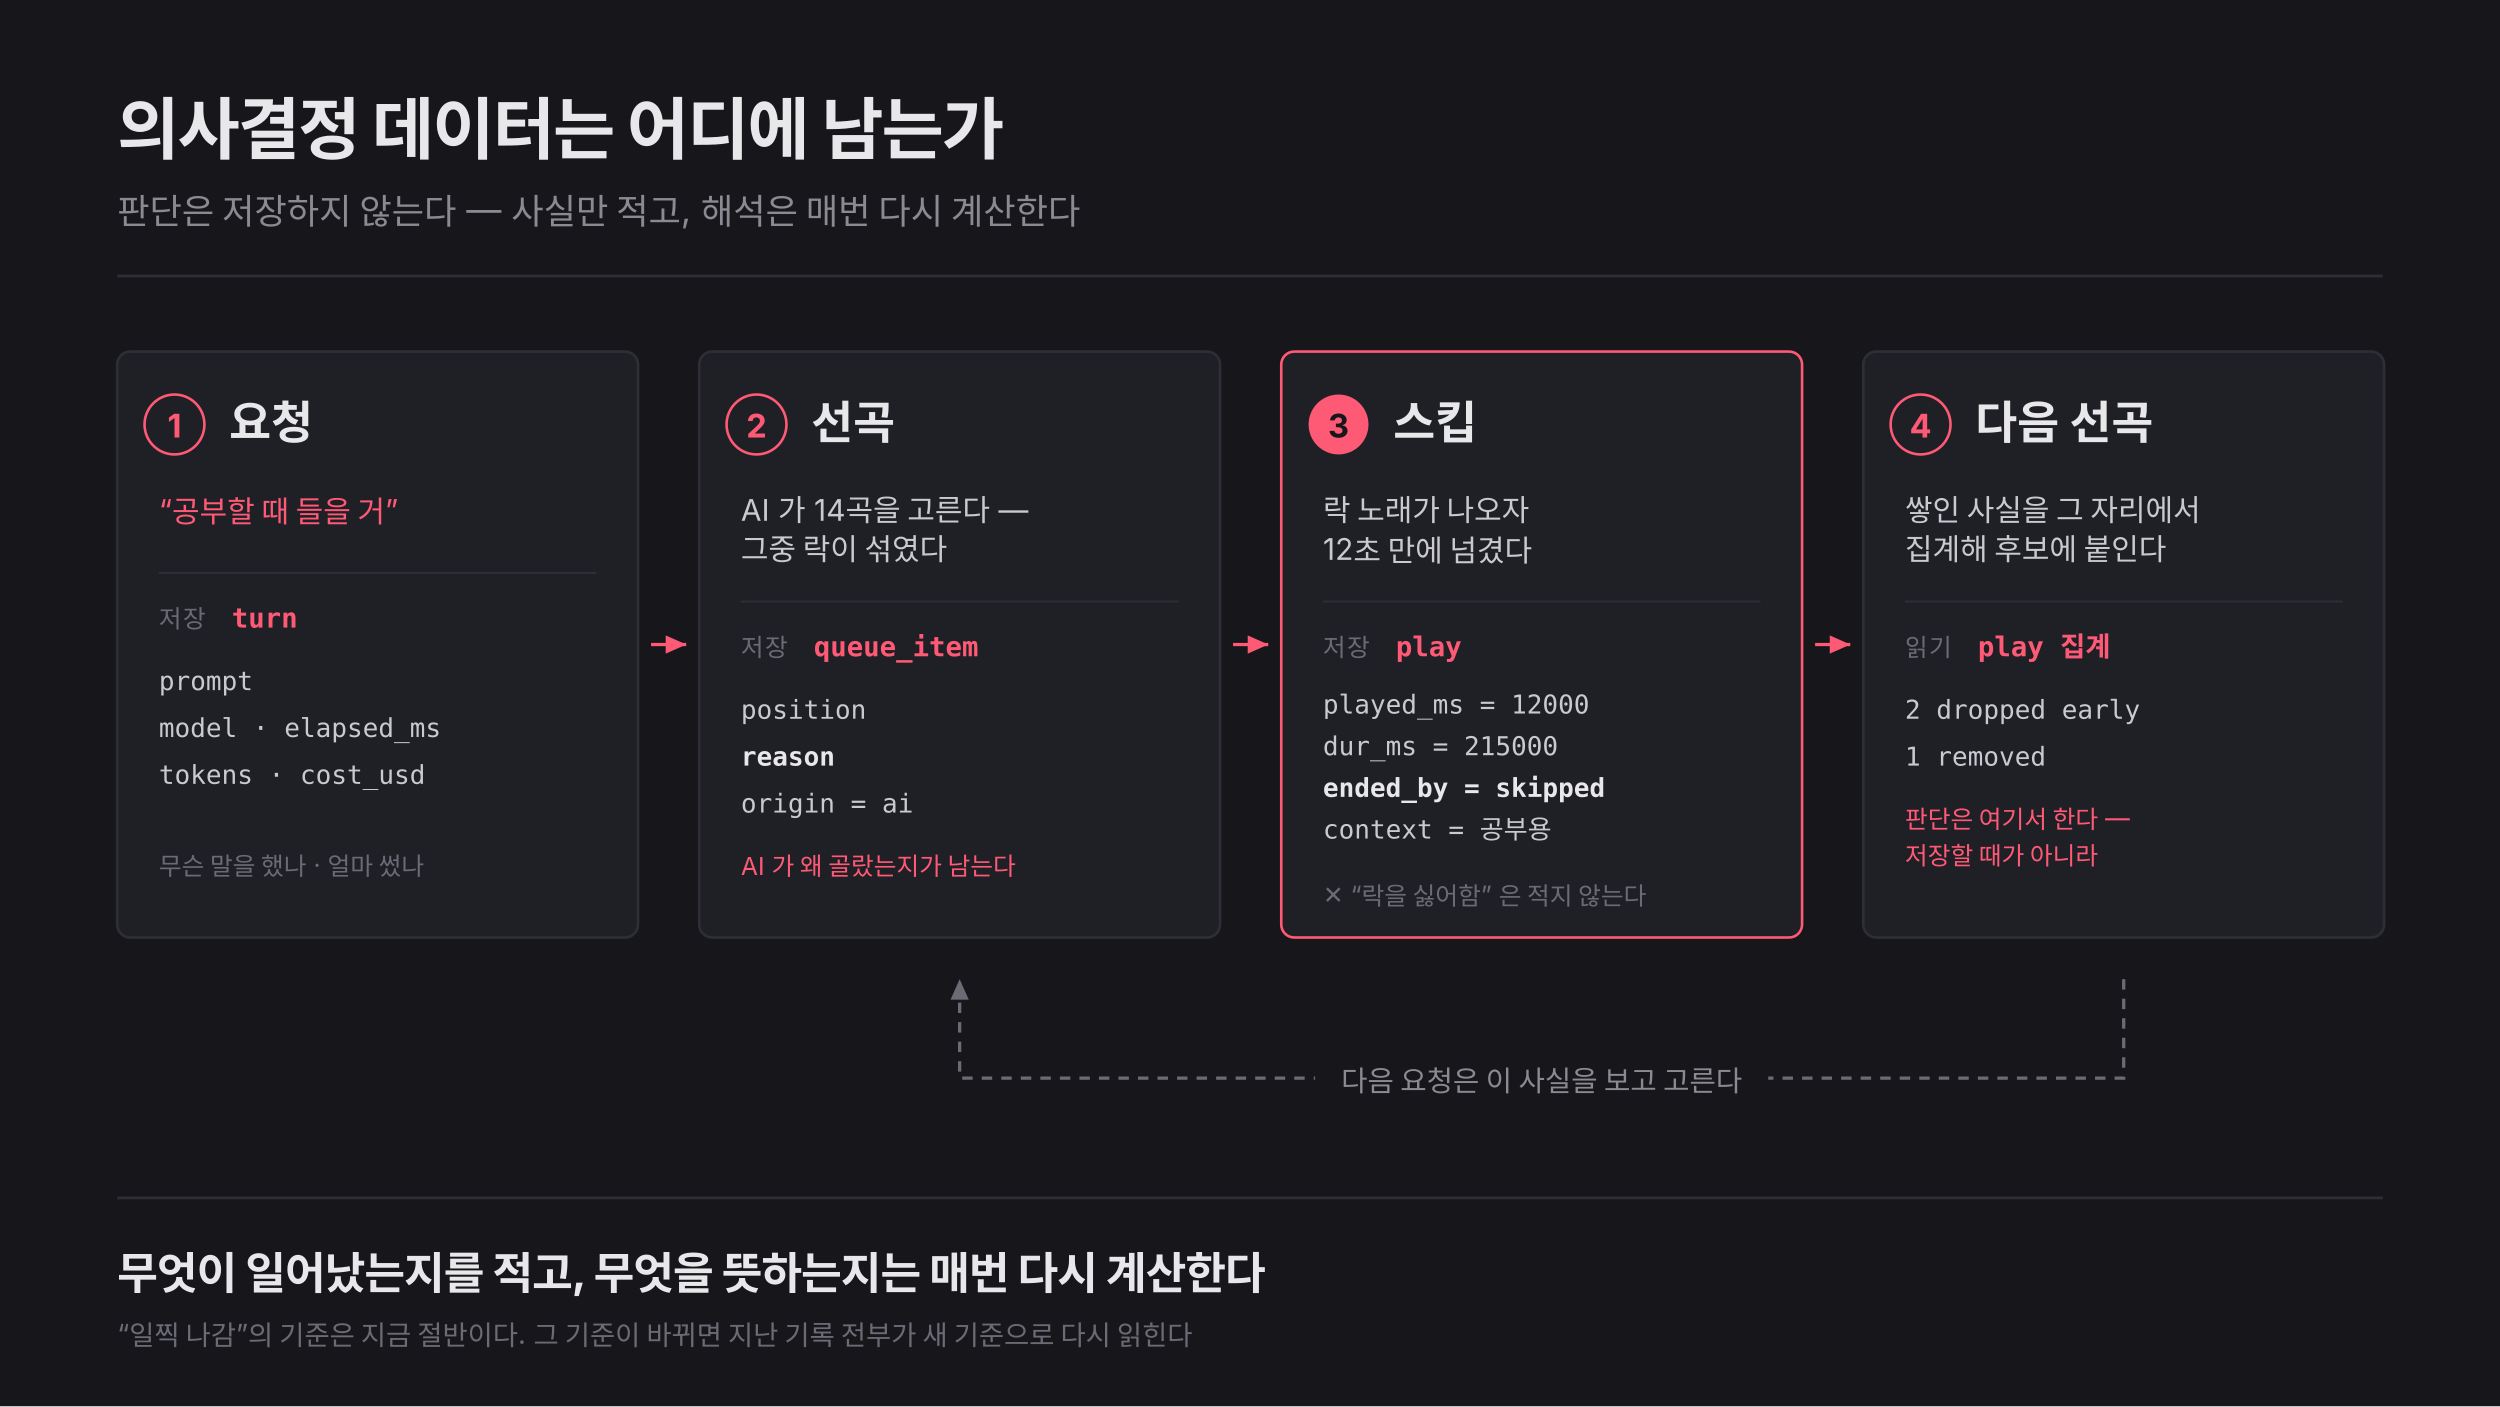
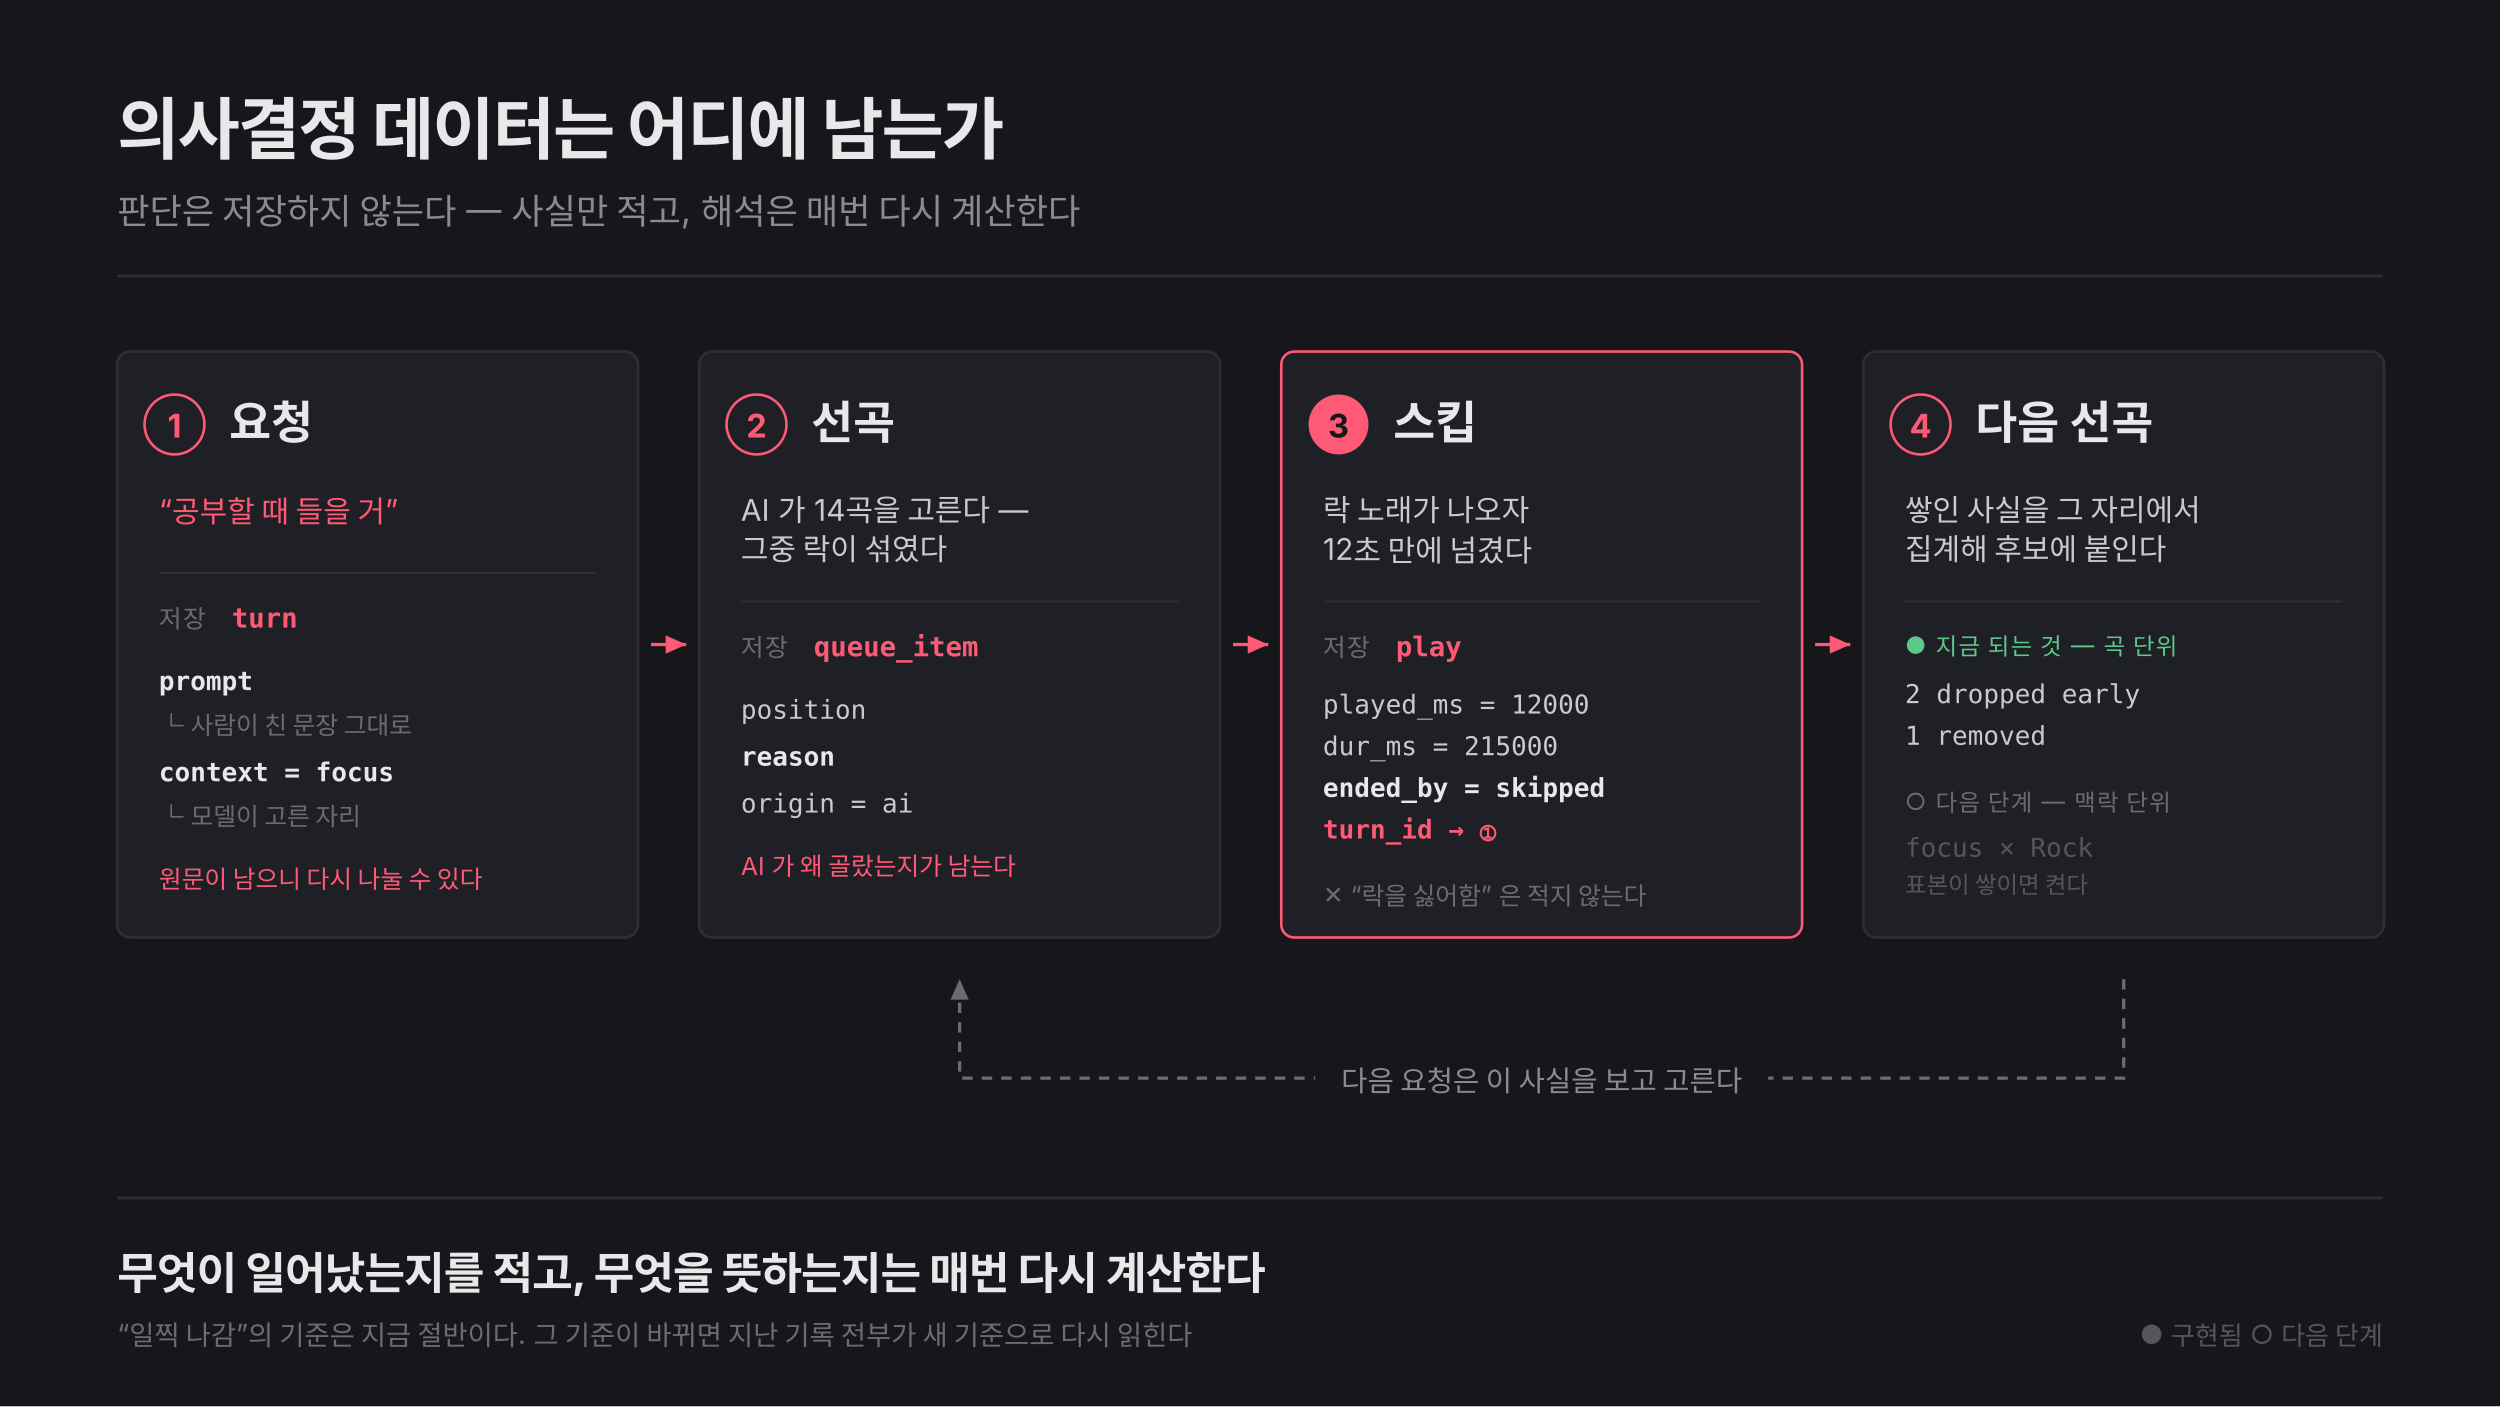
<svg xmlns="http://www.w3.org/2000/svg" width="1920" height="1080" viewBox="0 0 1920 1080" font-family="Apple SD Gothic Neo, Pretendard, -apple-system, Helvetica Neue, sans-serif">
  <defs>
    <marker id="a" viewBox="0 0 10 10" refX="9" refY="5" markerWidth="7" markerHeight="7" orient="auto-start-reverse">
      <path d="M0,1 L9,5 L0,9 z" fill="#ff5a75" />
    </marker>
    <marker id="af" viewBox="0 0 10 10" refX="9" refY="5" markerWidth="7" markerHeight="7" orient="auto-start-reverse">
      <path d="M0,1 L9,5 L0,9 z" fill="#6b6b76" />
    </marker>
  </defs>
  <rect width="1920" height="1080" fill="#17171b" />
  <text x="90" y="118" font-size="52" font-weight="700" fill="#e8e8ea" letter-spacing="-1.5">의사결정 데이터는 어디에 남는가</text>
  <text x="90" y="172" font-size="27" fill="#8a8a92">판단은 저장하지 않는다 — 사실만 적고, 해석은 매번 다시 계산한다</text>
  <line x1="90" y1="212" x2="1830" y2="212" stroke="#2e2e36" stroke-width="2" />
  <rect x="90" y="270" width="400" height="450" rx="10" fill="#1f1f26" stroke="#2e2e36" stroke-width="2" />
  <circle cx="134" cy="326" r="23" fill="none" stroke="#ff5a75" stroke-width="2" />
  <text x="134" y="336" font-size="25" font-weight="700" fill="#ff5a75" text-anchor="middle">1</text>
  <text x="176" y="337" font-size="35" font-weight="700" fill="#e8e8ea">요청</text>
  <text x="122" y="400" font-size="23" fill="#ff5a75">“공부할 때 들을 거”</text>
  <line x1="122" y1="440" x2="458" y2="440" stroke="#2e2e36" stroke-width="1.5" />
  <text x="122" y="482" font-size="19" fill="#6b6b76" letter-spacing="1">저장</text>
  <text x="178" y="482" font-size="21" font-weight="700" fill="#ff5a75" font-family="SF Mono, Menlo, monospace">turn</text>
-   <text x="122" y="530" font-size="20" fill="#c9c9cf" font-family="SF Mono, Menlo, monospace">prompt</text>
-   <text x="122" y="566" font-size="20" fill="#c9c9cf" font-family="SF Mono, Menlo, monospace">model · elapsed_ms</text>
-   <text x="122" y="602" font-size="20" fill="#c9c9cf" font-family="SF Mono, Menlo, monospace">tokens · cost_usd</text>
-   <text x="122" y="672" font-size="19" fill="#6b6b76">무슨 말을 했나 · 얼마 썼나</text>
+   <text x="122" y="530" font-size="20" fill="#e8e8ea" font-family="SF Mono, Menlo, monospace" font-weight="700">prompt</text>
+   <text x="122" y="562" font-size="19" fill="#6b6b76">└ 사람이 친 문장 그대로</text>
+   <text x="122" y="600" font-size="20" fill="#e8e8ea" font-family="SF Mono, Menlo, monospace" font-weight="700">context = focus</text>
+   <text x="122" y="632" font-size="19" fill="#6b6b76">└ 모델이 고른 자리</text>
+   <text x="122" y="682" font-size="19" fill="#ff5a75">원문이 남으니 다시 나눌 수 있다</text>
  <line x1="500" y1="495" x2="527" y2="495" stroke="#ff5a75" stroke-width="2.5" marker-end="url(#a)" />
  <rect x="537" y="270" width="400" height="450" rx="10" fill="#1f1f26" stroke="#2e2e36" stroke-width="2" />
  <circle cx="581" cy="326" r="23" fill="none" stroke="#ff5a75" stroke-width="2" />
  <text x="581" y="336" font-size="25" font-weight="700" fill="#ff5a75" text-anchor="middle">2</text>
  <text x="623" y="337" font-size="35" font-weight="700" fill="#e8e8ea">선곡</text>
  <text x="569" y="400" font-size="23" fill="#c9c9cf">AI 가 14곡을 고른다 —</text>
  <text x="569" y="430" font-size="23" fill="#c9c9cf">그중 락이 섞였다</text>
  <line x1="569" y1="462" x2="905" y2="462" stroke="#2e2e36" stroke-width="1.5" />
  <text x="569" y="504" font-size="19" fill="#6b6b76" letter-spacing="1">저장</text>
  <text x="625" y="504" font-size="21" font-weight="700" fill="#ff5a75" font-family="SF Mono, Menlo, monospace">queue_item</text>
  <text x="569" y="552" font-size="20" fill="#c9c9cf" font-family="SF Mono, Menlo, monospace">position</text>
  <text x="569" y="588" font-size="20" fill="#e8e8ea" font-family="SF Mono, Menlo, monospace" font-weight="700">reason</text>
  <text x="569" y="624" font-size="20" fill="#c9c9cf" font-family="SF Mono, Menlo, monospace">origin = ai</text>
  <text x="569" y="672" font-size="19" fill="#ff5a75">AI 가 왜 골랐는지가 남는다</text>
  <line x1="947" y1="495" x2="974" y2="495" stroke="#ff5a75" stroke-width="2.5" marker-end="url(#a)" />
  <rect x="984" y="270" width="400" height="450" rx="10" fill="#1f1f26" stroke="#ff5a75" stroke-width="2" />
  <circle cx="1028" cy="326" r="23" fill="#ff5a75" />
  <text x="1028" y="336" font-size="25" font-weight="700" fill="#17171b" text-anchor="middle">3</text>
  <text x="1070" y="337" font-size="35" font-weight="700" fill="#e8e8ea">스킵</text>
  <text x="1016" y="400" font-size="23" fill="#c9c9cf">락 노래가 나오자</text>
  <text x="1016" y="430" font-size="23" fill="#c9c9cf">12초 만에 넘겼다</text>
  <line x1="1016" y1="462" x2="1352" y2="462" stroke="#2e2e36" stroke-width="1.5" />
  <text x="1016" y="504" font-size="19" fill="#6b6b76" letter-spacing="1">저장</text>
  <text x="1072" y="504" font-size="21" font-weight="700" fill="#ff5a75" font-family="SF Mono, Menlo, monospace">play</text>
  <text x="1016" y="548" font-size="20" fill="#c9c9cf" font-family="SF Mono, Menlo, monospace">played_ms = 12000</text>
  <text x="1016" y="580" font-size="20" fill="#c9c9cf" font-family="SF Mono, Menlo, monospace">dur_ms    = 215000</text>
  <text x="1016" y="612" font-size="20" fill="#e8e8ea" font-family="SF Mono, Menlo, monospace" font-weight="700">ended_by  = skipped</text>
-   <text x="1016" y="644" font-size="20" fill="#c9c9cf" font-family="SF Mono, Menlo, monospace">context   = 공부용</text>
+   <text x="1016" y="644" font-size="20" fill="#ff5a75" font-family="SF Mono, Menlo, monospace" font-weight="700">turn_id   → ①</text>
  <text x="1016" y="694" font-size="19" fill="#6b6b76">✕  “락을 싫어함” 은 적지 않는다</text>
  <line x1="1394" y1="495" x2="1421" y2="495" stroke="#ff5a75" stroke-width="2.5" marker-end="url(#a)" />
  <rect x="1431" y="270" width="400" height="450" rx="10" fill="#1f1f26" stroke="#2e2e36" stroke-width="2" />
  <circle cx="1475" cy="326" r="23" fill="none" stroke="#ff5a75" stroke-width="2" />
  <text x="1475" y="336" font-size="25" font-weight="700" fill="#ff5a75" text-anchor="middle">4</text>
  <text x="1517" y="337" font-size="35" font-weight="700" fill="#e8e8ea">다음 선곡</text>
  <text x="1463" y="400" font-size="23" fill="#c9c9cf">쌓인 사실을 그 자리에서</text>
  <text x="1463" y="430" font-size="23" fill="#c9c9cf">집계해 후보에 붙인다</text>
  <line x1="1463" y1="462" x2="1799" y2="462" stroke="#2e2e36" stroke-width="1.5" />
-   <text x="1463" y="504" font-size="19" fill="#6b6b76" letter-spacing="1">읽기</text>
-   <text x="1519" y="504" font-size="21" font-weight="700" fill="#ff5a75" font-family="SF Mono, Menlo, monospace">play 집계</text>
-   <text x="1463" y="552" font-size="20" fill="#c9c9cf" font-family="SF Mono, Menlo, monospace">2 dropped early</text>
-   <text x="1463" y="588" font-size="20" fill="#c9c9cf" font-family="SF Mono, Menlo, monospace">1 removed</text>
-   <text x="1463" y="636" font-size="19" fill="#ff5a75">판단은 여기서 한다 —</text>
-   <text x="1463" y="664" font-size="19" fill="#ff5a75">저장할 때가 아니라</text>
+   <text x="1463" y="502" font-size="18" fill="#5cc98a" letter-spacing="1">● 지금 되는 것 — 곡 단위</text>
+   <text x="1463" y="540" font-size="20" fill="#c9c9cf" font-family="SF Mono, Menlo, monospace">2 dropped early</text>
+   <text x="1463" y="572" font-size="20" fill="#c9c9cf" font-family="SF Mono, Menlo, monospace">1 removed</text>
+   <text x="1463" y="622" font-size="18" fill="#6b6b76" letter-spacing="1">○ 다음 단계 — 맥락 단위</text>
+   <text x="1463" y="658" font-size="20" fill="#55555e" font-family="SF Mono, Menlo, monospace">focus × Rock</text>
+   <text x="1463" y="686" font-size="18" fill="#55555e">표본이 쌓이면 켠다</text>
  <path d="M1631,752 L1631,828 L737,828 L737,752" fill="none" stroke="#6b6b76" stroke-width="2.5" stroke-dasharray="8 7" marker-end="url(#af)" />
  <rect x="1010" y="806" width="348" height="44" fill="#17171b" />
  <text x="1184" y="838" font-size="22" fill="#8a8a92" text-anchor="middle">다음 요청은 이 사실을 보고 고른다</text>
  <line x1="90" y1="920" x2="1830" y2="920" stroke="#2e2e36" stroke-width="2" />
  <text x="90" y="990" font-size="34" font-weight="700" fill="#e8e8ea" letter-spacing="-0.8">무엇이 일어났는지를 적고, 무엇을 뜻하는지는 매번 다시 계산한다</text>
  <text x="90" y="1032" font-size="21" fill="#6b6b76">“일찍 나감”의 기준은 지금 절반이다. 그 기준이 바뀌면 지난 기록 전부가 새 기준으로 다시 읽힌다</text>
+   <text x="1830" y="1032" font-size="20" fill="#55555e" text-anchor="end">● 구현됨   ○ 다음 단계</text>
</svg>
